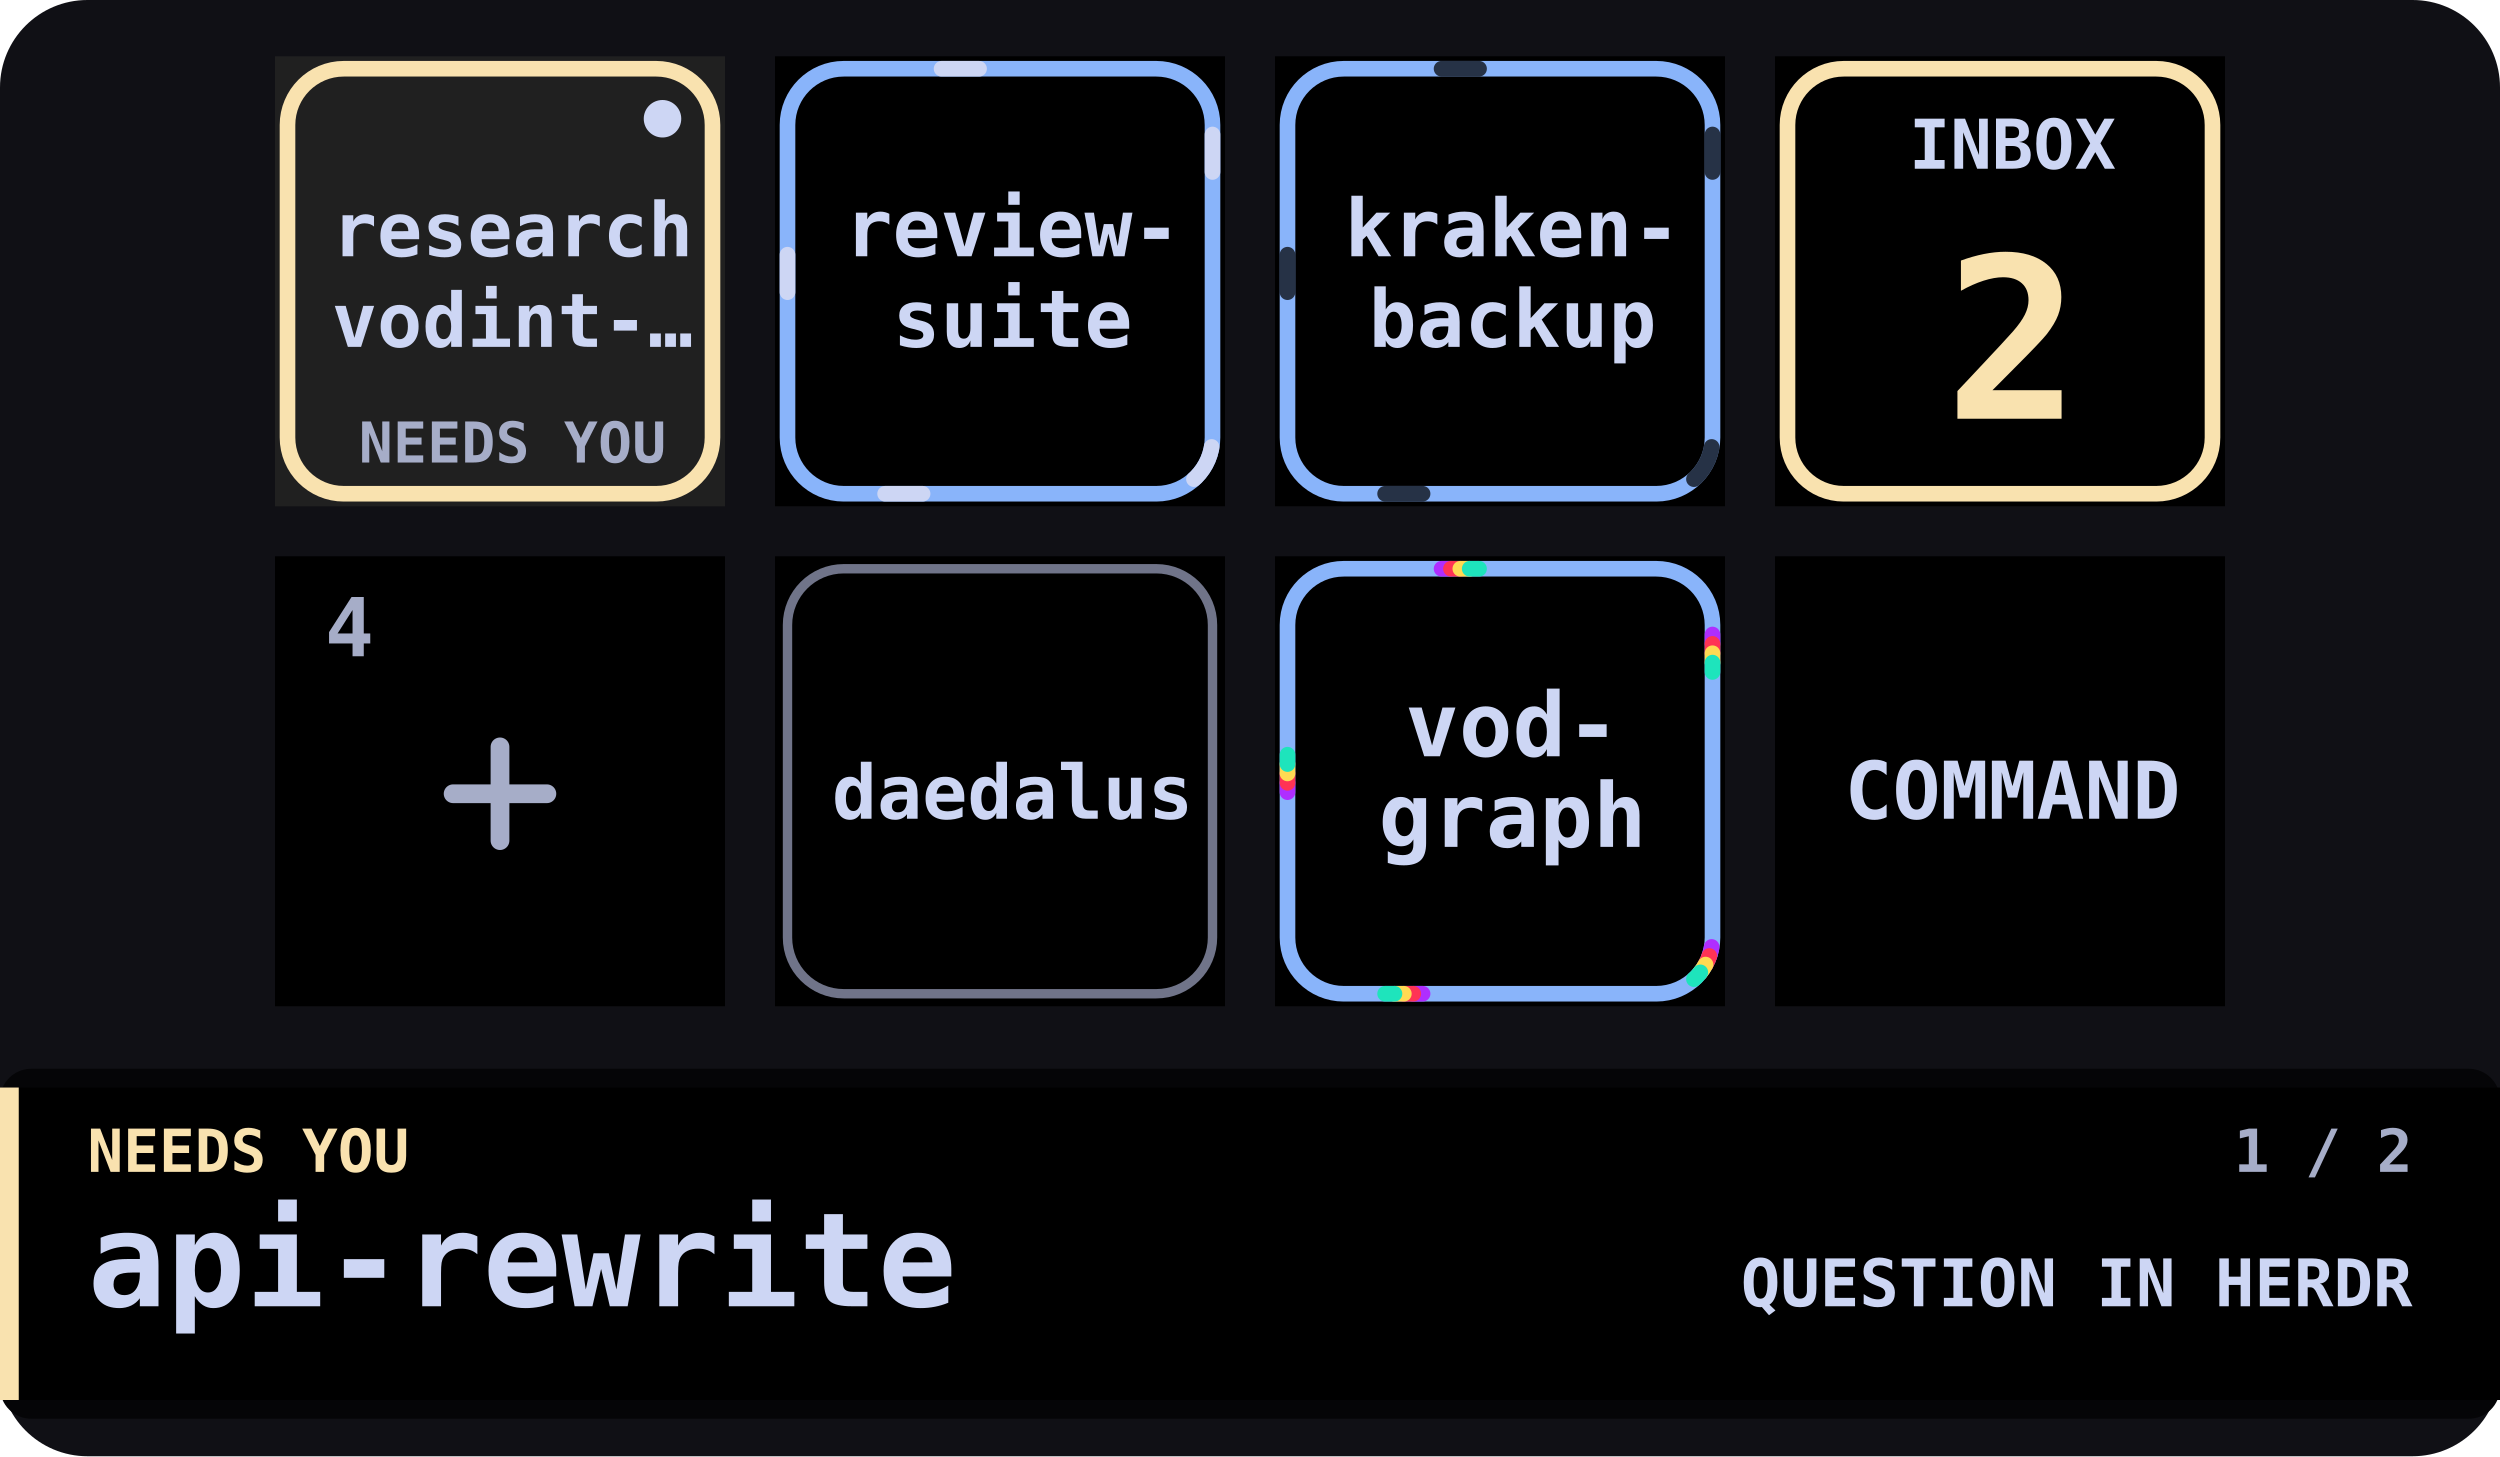
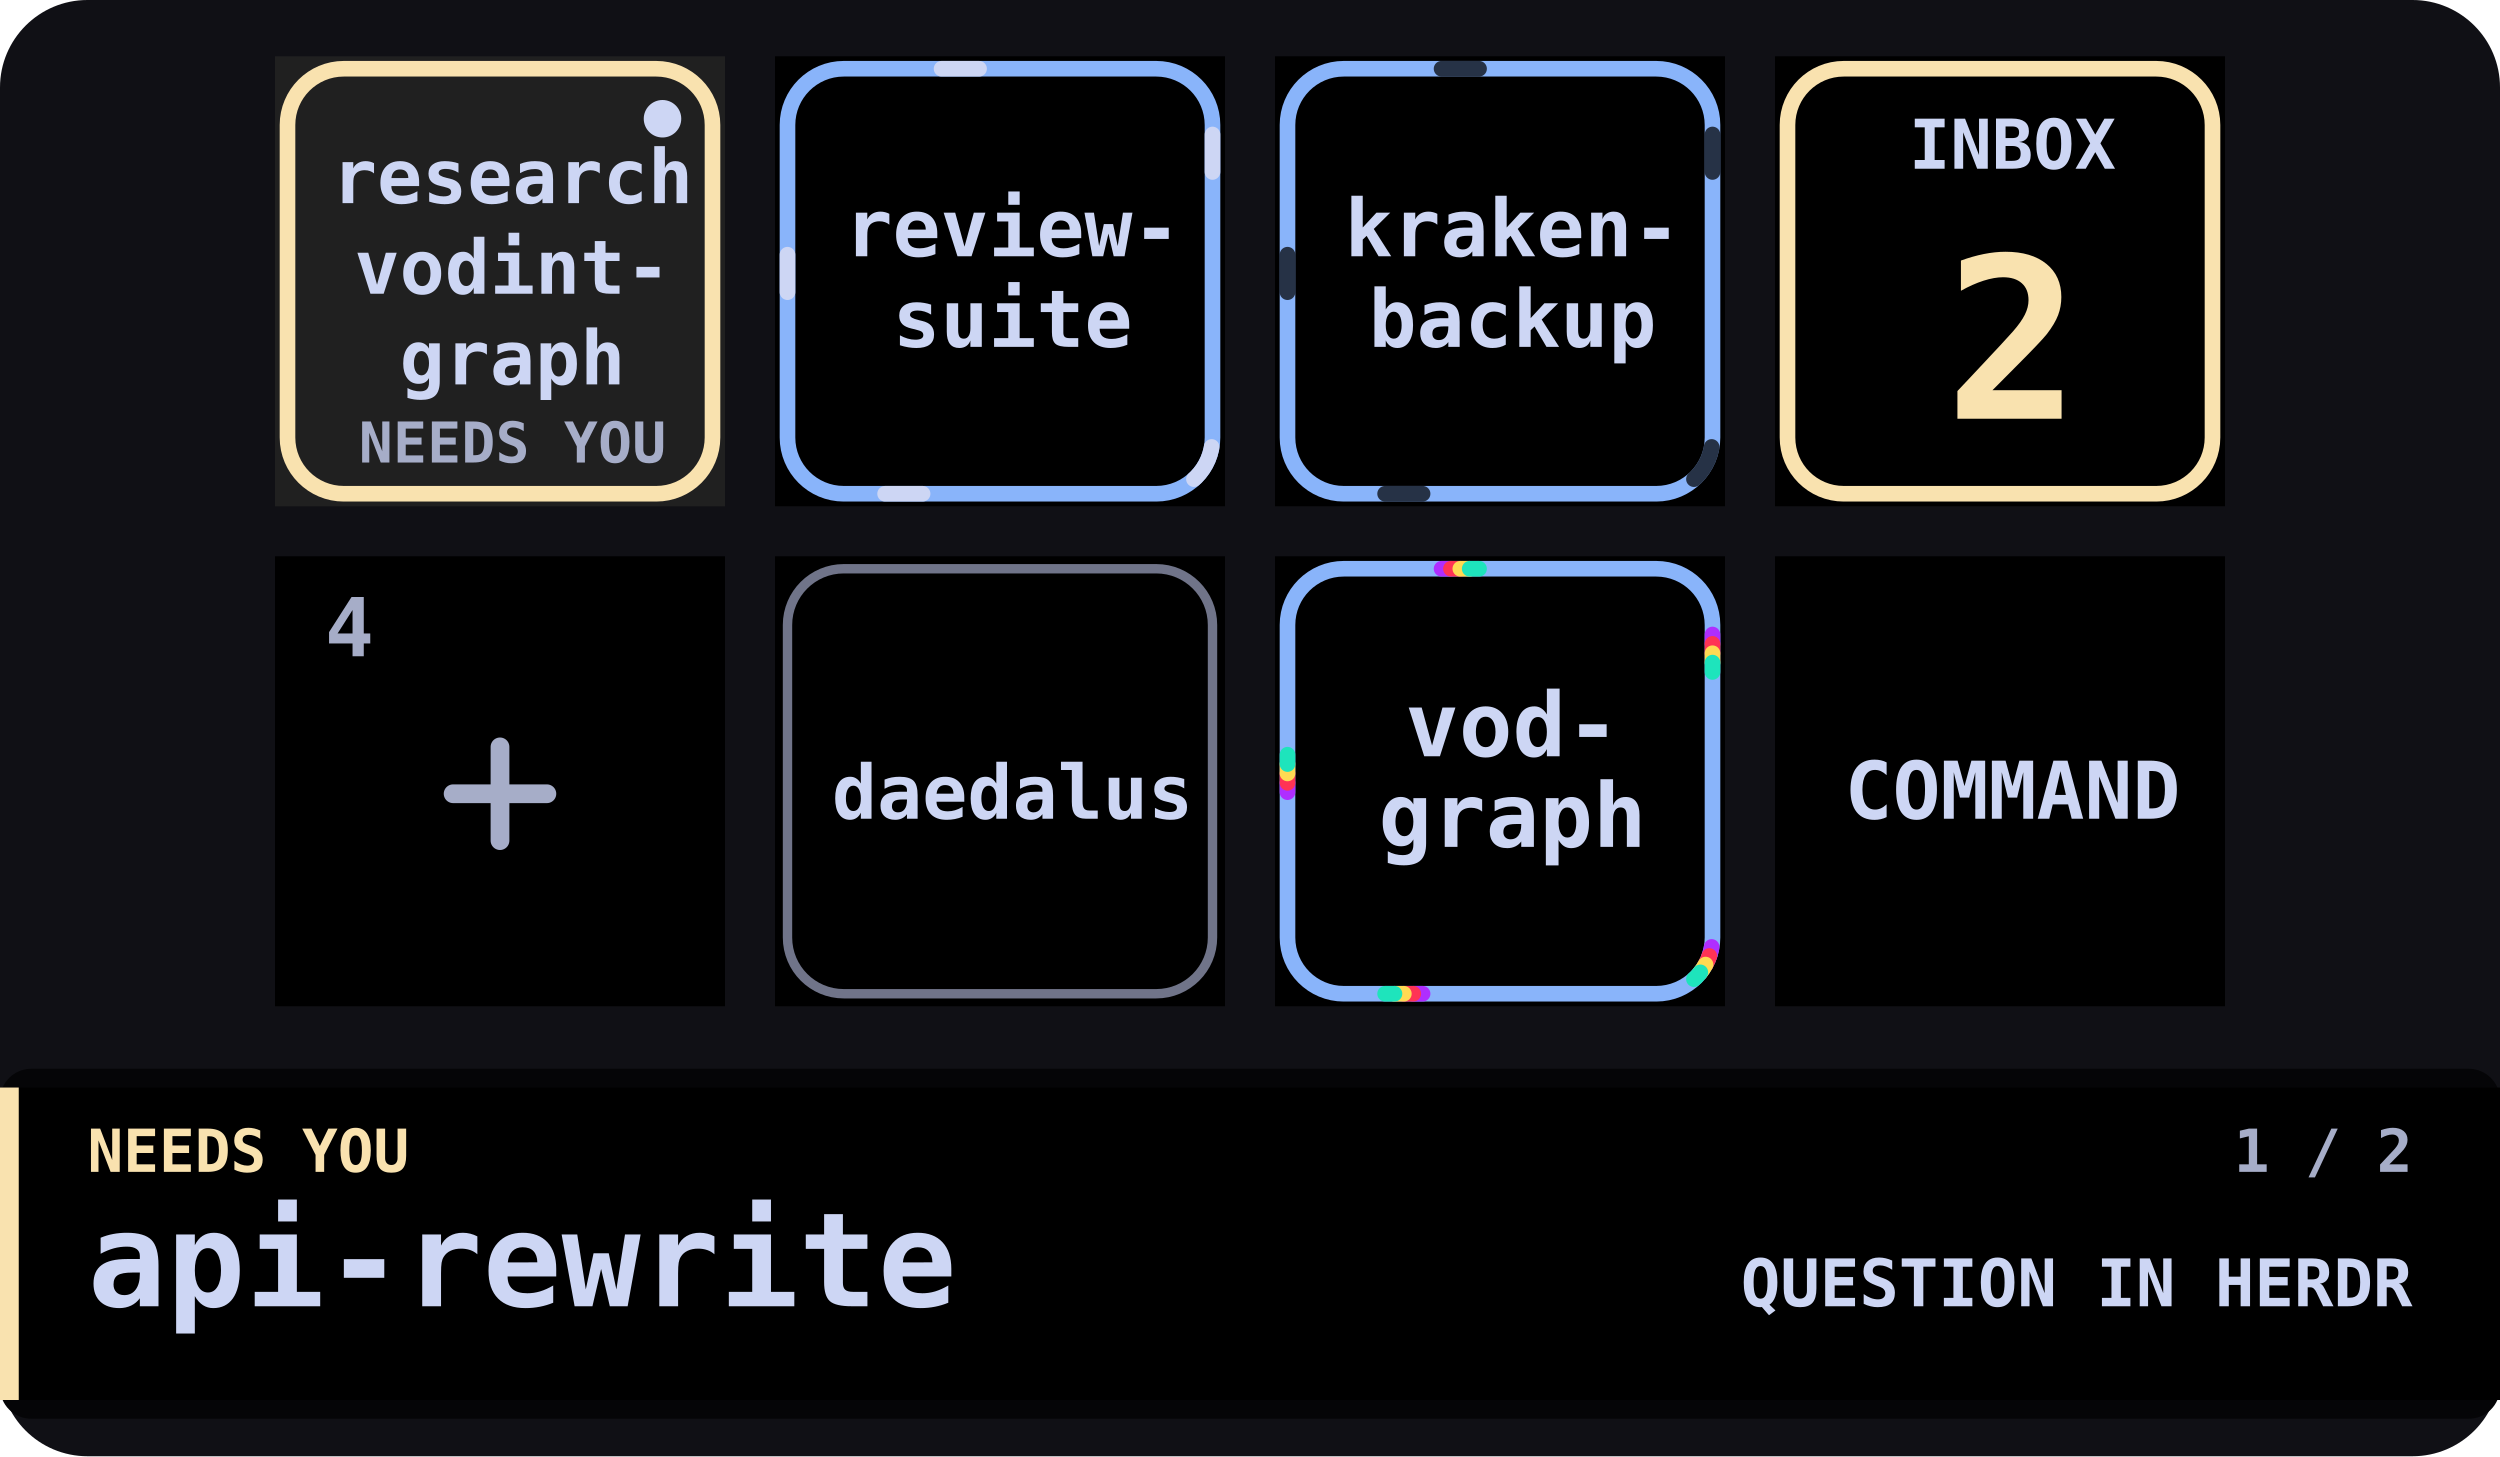
<svg xmlns="http://www.w3.org/2000/svg" width="800" height="466" viewBox="0 0 800 466">
  <rect width="800" height="466" rx="28" fill="#101015" />
  <svg x="88" y="18" width="144" height="144" viewBox="0 0 144 144">
    <rect width="144" height="144" fill="#202020" />
    <rect x="4" y="4" width="136" height="136" rx="18" fill="none" stroke="rgb(249 226 175)" stroke-width="5" />
    <circle cx="124" cy="20" r="6" fill="rgb(205 214 244)" />
-     <text x="76" y="64" font-family="Consolas" font-weight="700" font-size="24" fill="rgb(205 214 244)" text-anchor="middle">research</text>
-     <text x="76" y="93" font-family="Consolas" font-weight="700" font-size="24" fill="rgb(205 214 244)" text-anchor="middle">vodint-…</text>
+     <text x="76" y="47" font-family="Consolas" font-weight="700" font-size="24" fill="rgb(205 214 244)" text-anchor="middle">research</text>
+     <text x="76" y="76" font-family="Consolas" font-weight="700" font-size="24" fill="rgb(205 214 244)" text-anchor="middle">vodint-</text>
+     <text x="76" y="105" font-family="Consolas" font-weight="700" font-size="24" fill="rgb(205 214 244)" text-anchor="middle">graph</text>
    <text x="76" y="130" font-family="Consolas" font-weight="700" font-size="18" fill="rgb(166 173 200)" text-anchor="middle" letter-spacing=".1">NEEDS YOU</text>
  </svg>
  <svg x="248" y="18" width="144" height="144" viewBox="0 0 144 144">
    <rect width="144" height="144" fill="#000000" />
    <rect x="4" y="4" width="136" height="136" rx="18" fill="none" stroke="rgb(137 180 250)" stroke-width="5" />
    <rect x="4" y="4" width="136" height="136" rx="18" pathLength="100" fill="none" stroke-linecap="round" stroke-width="5" stroke="rgb(205 214 244)" stroke-dasharray="12 88" stroke-dashoffset="-31.3" />
    <text x="76" y="64" font-family="Consolas" font-weight="700" font-size="25.5" fill="rgb(205 214 244)" text-anchor="middle">review-</text>
    <text x="76" y="93" font-family="Consolas" font-weight="700" font-size="25.5" fill="rgb(205 214 244)" text-anchor="middle">suite</text>
  </svg>
  <svg x="408" y="18" width="144" height="144" viewBox="0 0 144 144">
    <rect width="144" height="144" fill="#000000" />
    <rect x="4" y="4" width="136" height="136" rx="18" fill="none" stroke="rgb(137 180 250)" stroke-width="5" />
    <rect x="4" y="4" width="136" height="136" rx="18" pathLength="100" fill="none" stroke-linecap="round" stroke-width="5" stroke="#000000" stroke-opacity=".72" stroke-dasharray="12 88" stroke-dashoffset="-31.3" />
    <text x="76" y="64" font-family="Consolas" font-weight="700" font-size="25.5" fill="rgb(205 214 244)" text-anchor="middle">kraken-</text>
    <text x="76" y="93" font-family="Consolas" font-weight="700" font-size="25.5" fill="rgb(205 214 244)" text-anchor="middle">backup</text>
  </svg>
  <svg x="568" y="18" width="144" height="144" viewBox="0 0 144 144">
    <rect width="144" height="144" fill="#000000" />
    <rect x="4" y="4" width="136" height="136" rx="18" fill="none" stroke="rgb(249 226 175)" stroke-width="5" />
    <text x="76" y="36" font-family="Consolas" font-weight="700" font-size="22" fill="rgb(205 214 244)" text-anchor="middle">INBOX</text>
    <text x="76" y="116" font-family="Consolas" font-weight="700" font-size="72" fill="rgb(249 226 175)" text-anchor="middle">2</text>
  </svg>
  <svg x="88" y="178" width="144" height="144" viewBox="0 0 144 144">
    <rect width="144" height="144" fill="#000000" />
    <text x="16" y="32" font-family="Consolas" font-weight="700" font-size="26" fill="rgb(166 173 200)">4</text>
    <path d="M57 76H87M72 61V91" stroke="rgb(166 173 200)" stroke-width="6" stroke-linecap="round" />
  </svg>
  <svg x="248" y="178" width="144" height="144" viewBox="0 0 144 144">
    <rect width="144" height="144" fill="#000000" />
    <rect x="4" y="4" width="136" height="136" rx="18" fill="none" stroke="rgb(112 116 137)" stroke-width="3" />
    <text x="76" y="84" font-family="Consolas" font-weight="700" font-size="24" fill="rgb(205 214 244)" text-anchor="middle">daedalus</text>
  </svg>
  <svg x="408" y="178" width="144" height="144" viewBox="0 0 144 144">
    <rect width="144" height="144" fill="#000000" />
    <rect x="4" y="4" width="136" height="136" rx="18" fill="none" stroke="rgb(137 180 250)" stroke-width="5" />
    <rect x="4" y="4" width="136" height="136" rx="18" pathLength="100" fill="none" stroke-linecap="round" stroke-width="5" stroke="#af2eff" stroke-dasharray="3 97" stroke-dashoffset="-31.3" />
    <rect x="4" y="4" width="136" height="136" rx="18" pathLength="100" fill="none" stroke-linecap="round" stroke-width="5" stroke="#ff3355" stroke-dasharray="3 97" stroke-dashoffset="-34.3" />
    <rect x="4" y="4" width="136" height="136" rx="18" pathLength="100" fill="none" stroke-linecap="round" stroke-width="5" stroke="#ffda53" stroke-dasharray="3 97" stroke-dashoffset="-37.3" />
    <rect x="4" y="4" width="136" height="136" rx="18" pathLength="100" fill="none" stroke-linecap="round" stroke-width="5" stroke="#1ee4bc" stroke-dasharray="3 97" stroke-dashoffset="-40.3" />
    <text x="76" y="64" font-family="Consolas" font-weight="700" font-size="28.5" fill="rgb(205 214 244)" text-anchor="middle">vod-</text>
    <text x="76" y="93" font-family="Consolas" font-weight="700" font-size="28.5" fill="rgb(205 214 244)" text-anchor="middle">graph</text>
  </svg>
  <svg x="568" y="178" width="144" height="144" viewBox="0 0 144 144">
    <rect width="144" height="144" fill="#000000" />
    <text x="76" y="84" font-family="Consolas" font-weight="700" font-size="25.5" fill="rgb(205 214 244)" text-anchor="middle">COMMAND</text>
  </svg>
  <rect y="342" width="800" height="112" rx="10" fill="#050507" />
  <svg x="0" y="348" width="200" height="100" viewBox="0 0 200 100">
    <rect width="800" height="100" fill="#000000" />
    <rect width="6" height="100" fill="rgb(249 226 175)" />
    <text x="28" y="27" font-family="Consolas" font-weight="700" font-size="19" fill="rgb(249 226 175)">NEEDS YOU</text>
    <text x="28" y="70" font-family="Consolas" font-weight="700" font-size="42" fill="rgb(205 214 244)">api-rewrite</text>
    <text x="772" y="27" font-family="Consolas" font-weight="700" font-size="19" fill="rgb(166 173 200)" text-anchor="end">1 / 2</text>
    <text x="772" y="70" font-family="Consolas" font-weight="700" font-size="21" fill="rgb(205 214 244)" text-anchor="end">QUESTION IN HERDR</text>
  </svg>
  <svg x="200" y="348" width="200" height="100" viewBox="200 0 200 100">
    <rect width="800" height="100" fill="#000000" />
    <rect width="6" height="100" fill="rgb(249 226 175)" />
    <text x="28" y="27" font-family="Consolas" font-weight="700" font-size="19" fill="rgb(249 226 175)">NEEDS YOU</text>
    <text x="28" y="70" font-family="Consolas" font-weight="700" font-size="42" fill="rgb(205 214 244)">api-rewrite</text>
    <text x="772" y="27" font-family="Consolas" font-weight="700" font-size="19" fill="rgb(166 173 200)" text-anchor="end">1 / 2</text>
    <text x="772" y="70" font-family="Consolas" font-weight="700" font-size="21" fill="rgb(205 214 244)" text-anchor="end">QUESTION IN HERDR</text>
  </svg>
  <svg x="400" y="348" width="200" height="100" viewBox="400 0 200 100">
    <rect width="800" height="100" fill="#000000" />
    <rect width="6" height="100" fill="rgb(249 226 175)" />
    <text x="28" y="27" font-family="Consolas" font-weight="700" font-size="19" fill="rgb(249 226 175)">NEEDS YOU</text>
    <text x="28" y="70" font-family="Consolas" font-weight="700" font-size="42" fill="rgb(205 214 244)">api-rewrite</text>
    <text x="772" y="27" font-family="Consolas" font-weight="700" font-size="19" fill="rgb(166 173 200)" text-anchor="end">1 / 2</text>
    <text x="772" y="70" font-family="Consolas" font-weight="700" font-size="21" fill="rgb(205 214 244)" text-anchor="end">QUESTION IN HERDR</text>
  </svg>
  <svg x="600" y="348" width="200" height="100" viewBox="600 0 200 100">
    <rect width="800" height="100" fill="#000000" />
    <rect width="6" height="100" fill="rgb(249 226 175)" />
    <text x="28" y="27" font-family="Consolas" font-weight="700" font-size="19" fill="rgb(249 226 175)">NEEDS YOU</text>
    <text x="28" y="70" font-family="Consolas" font-weight="700" font-size="42" fill="rgb(205 214 244)">api-rewrite</text>
    <text x="772" y="27" font-family="Consolas" font-weight="700" font-size="19" fill="rgb(166 173 200)" text-anchor="end">1 / 2</text>
    <text x="772" y="70" font-family="Consolas" font-weight="700" font-size="21" fill="rgb(205 214 244)" text-anchor="end">QUESTION IN HERDR</text>
  </svg>
</svg>
